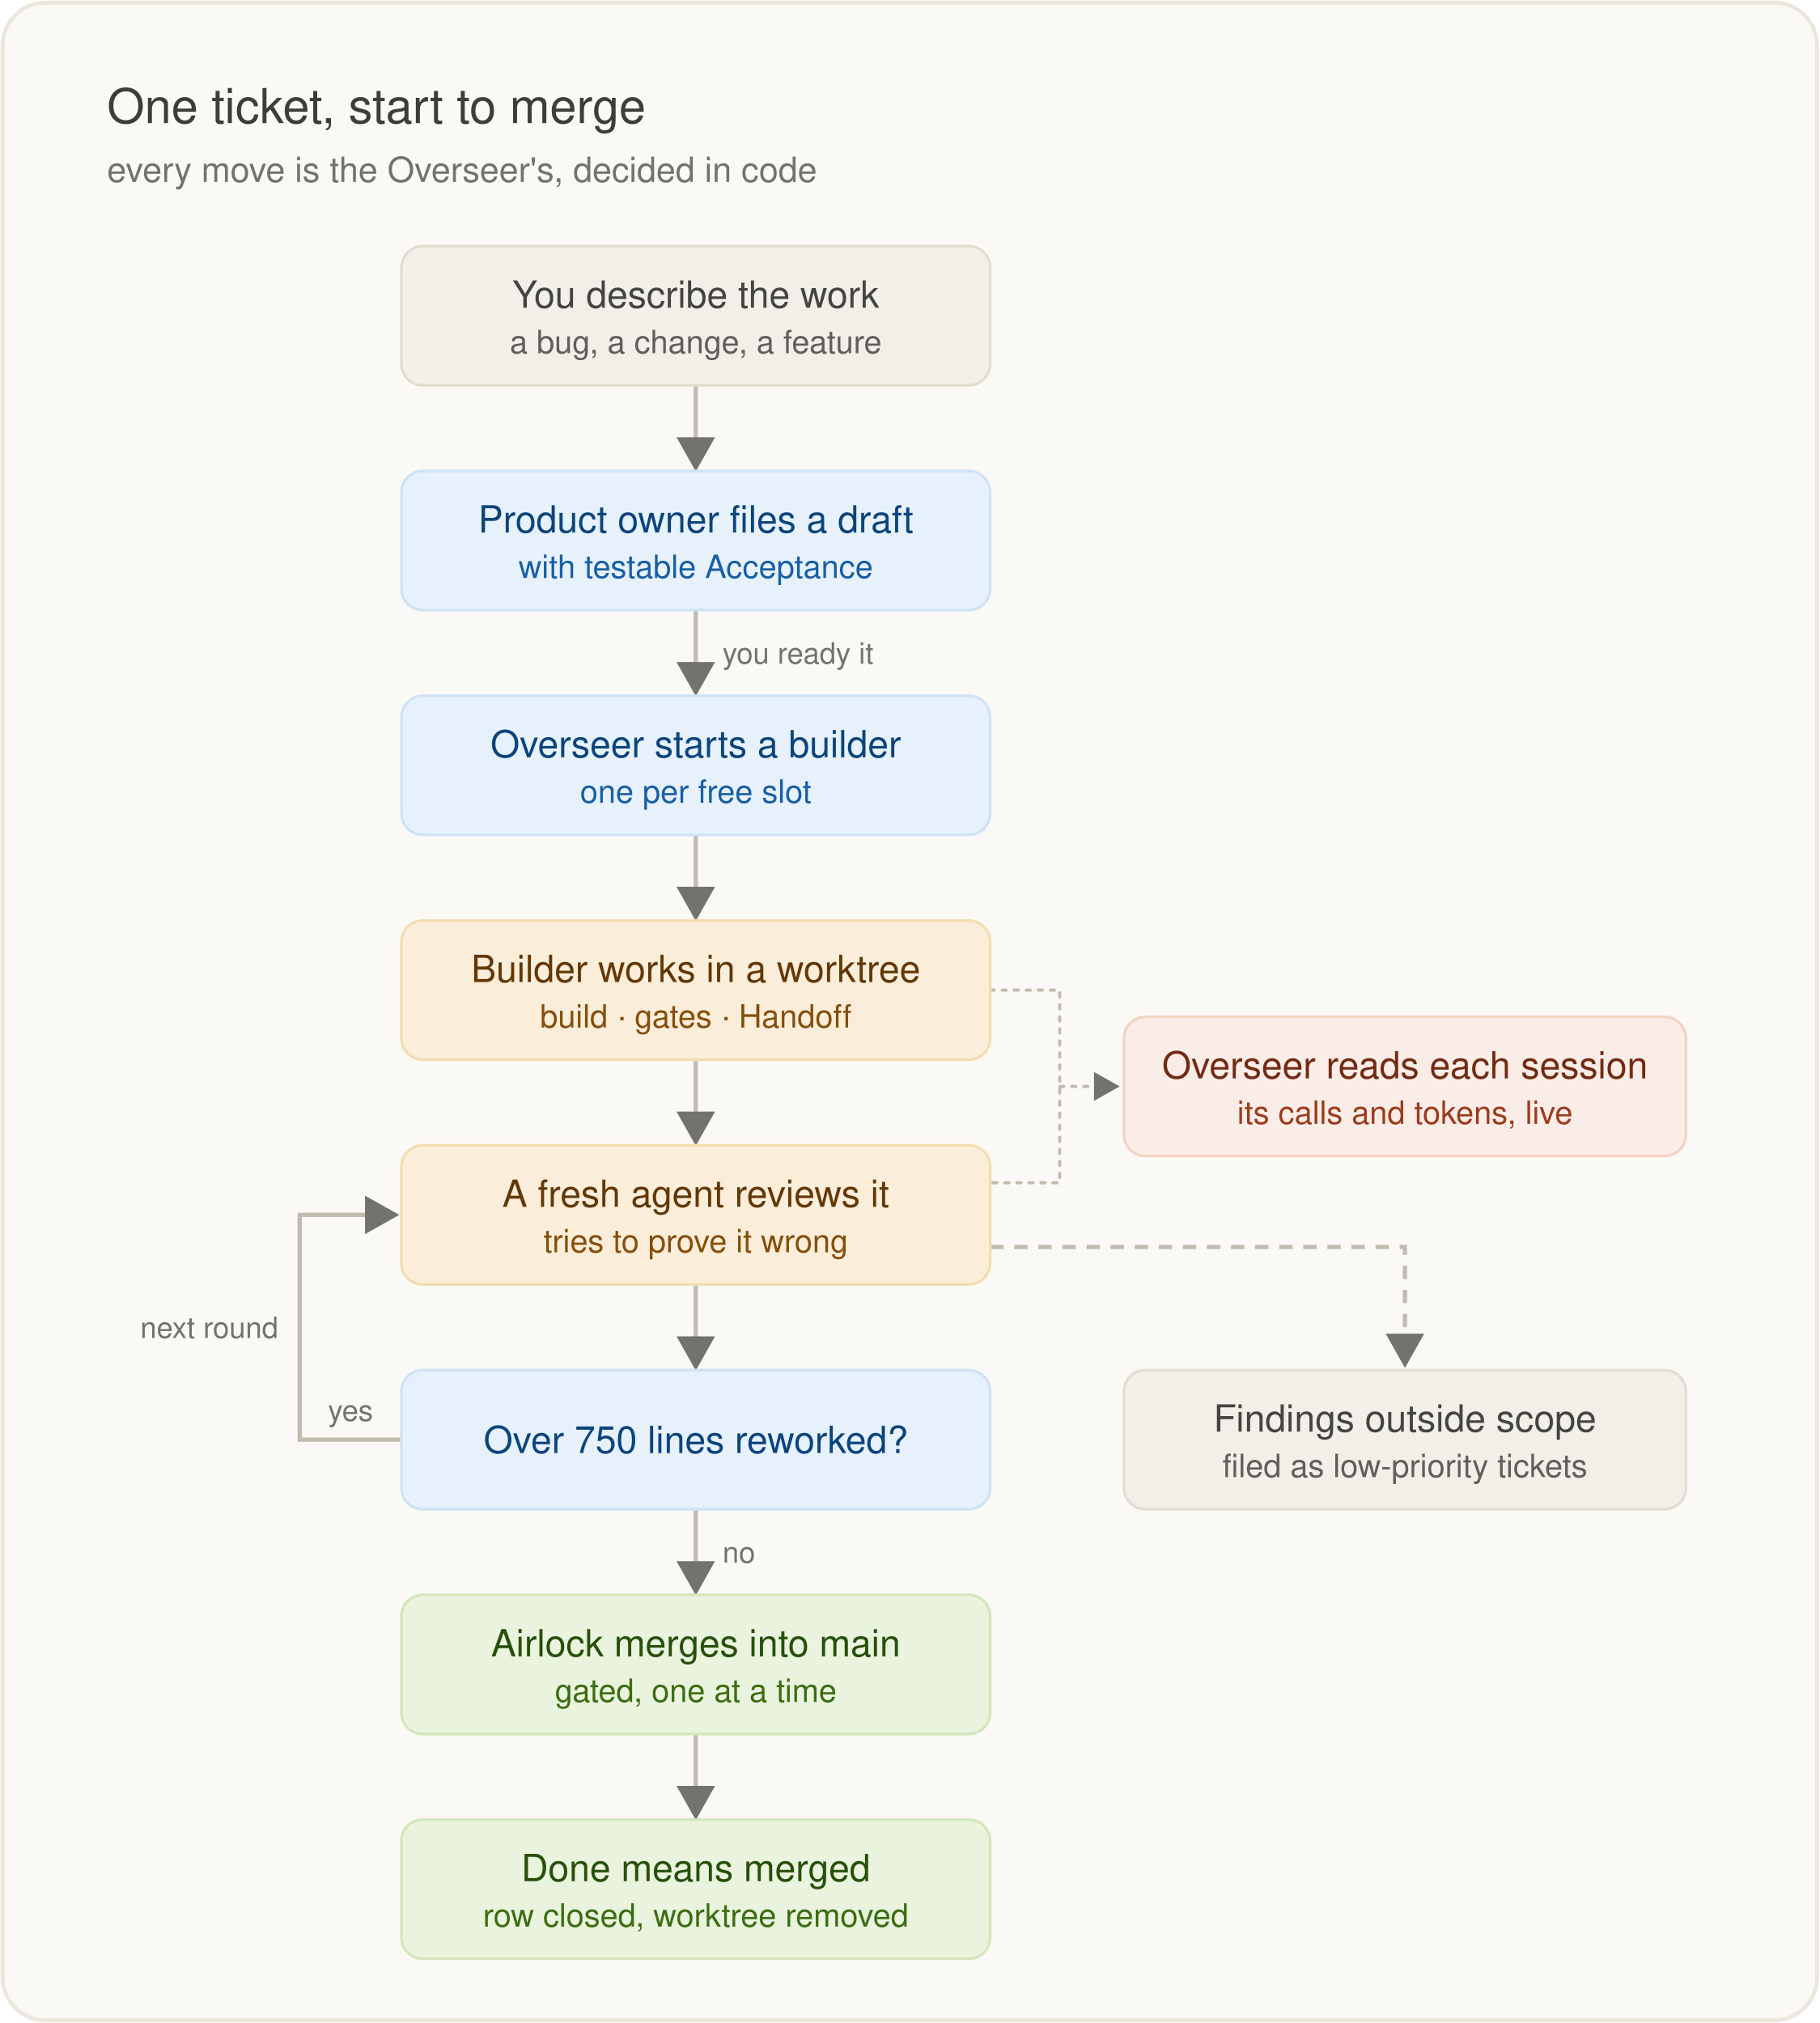
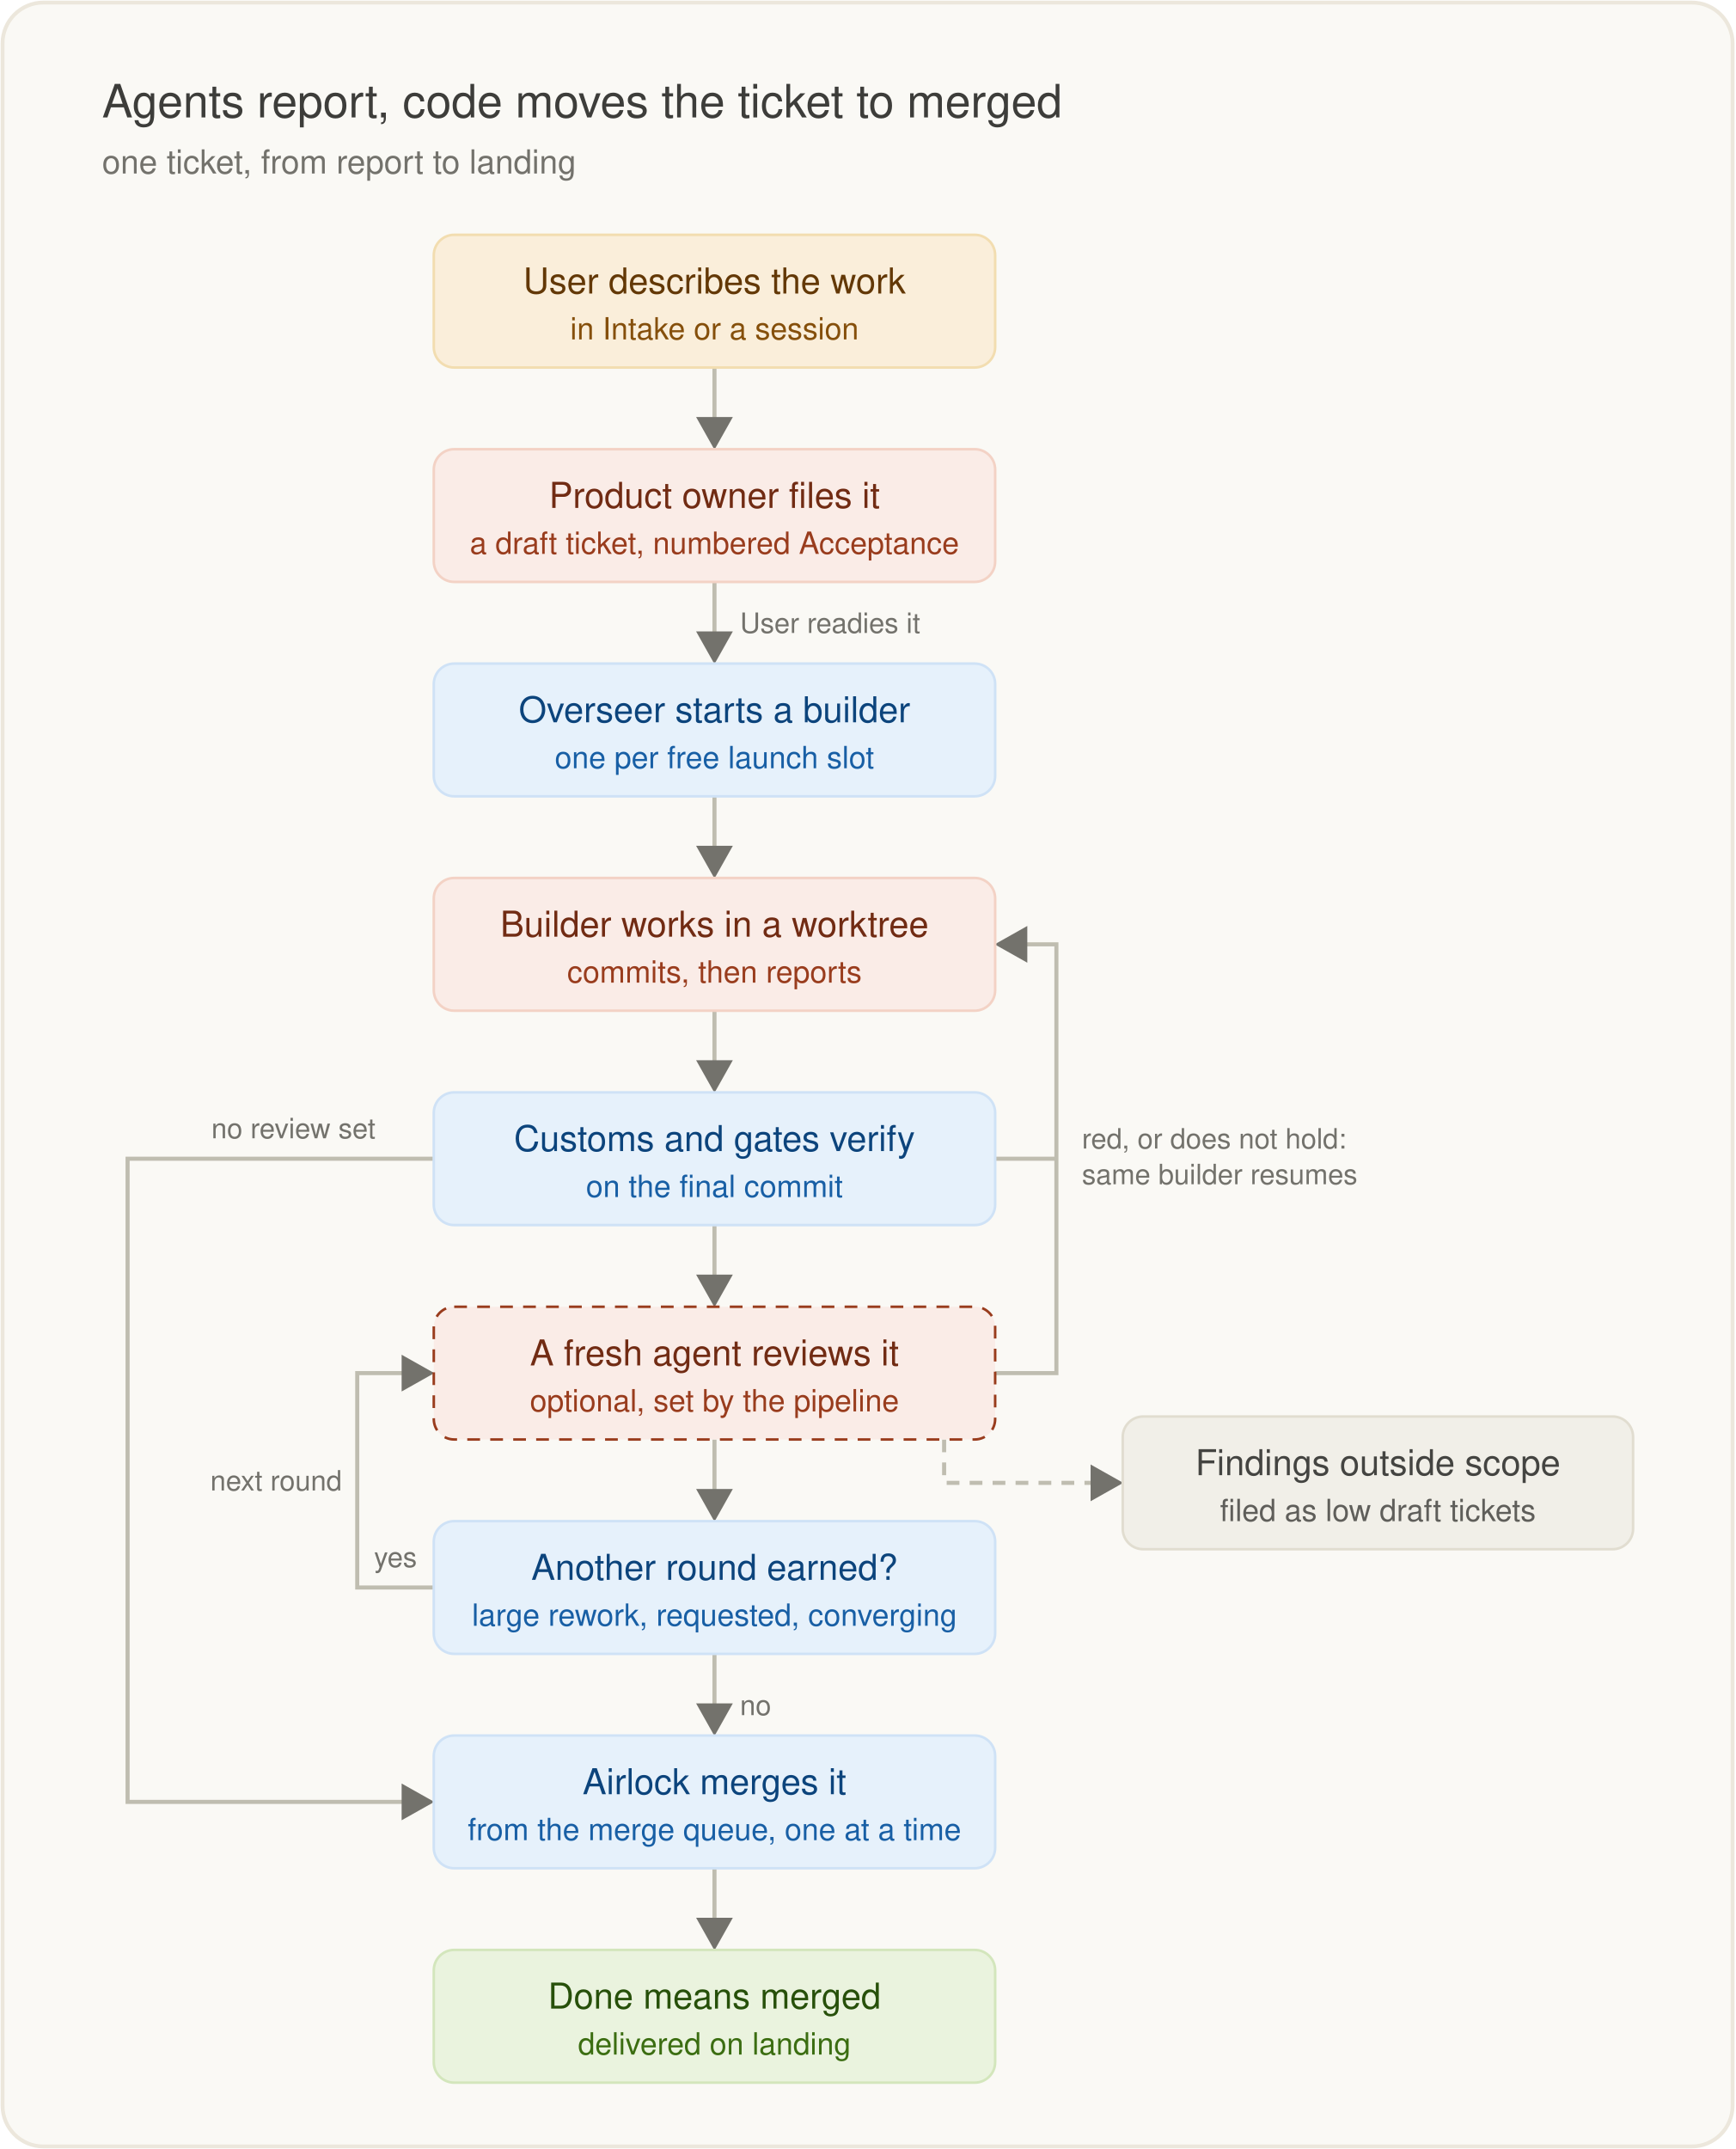
- <svg xmlns="http://www.w3.org/2000/svg" width="680" height="756" viewBox="0 0 680 756" role="img" font-family="-apple-system,BlinkMacSystemFont,'Segoe UI',Helvetica,Arial,sans-serif">
+ <svg xmlns="http://www.w3.org/2000/svg" width="680" height="842" viewBox="0 0 680 842" role="img" font-family="-apple-system,BlinkMacSystemFont,'Segoe UI',Helvetica,Arial,sans-serif">
  <defs>
    <marker id="ah" markerWidth="9" markerHeight="9" refX="6" refY="4.5" orient="auto">
      <path d="M0,0 L8,4.5 L0,9 z" fill="#73726c" />
    </marker>
  </defs>
-   <rect x="1" y="1" width="678" height="754" rx="16" fill="#FAF9F5" stroke="#ECE7DC" stroke-width="1.5" />
-   <text x="40" y="46" font-size="18" font-weight="500" fill="#3d3d3a">One ticket, start to merge</text>
-   <text x="40" y="68" font-size="13" fill="#73726c">every move is the Overseer's, decided in code</text>
+   <rect x="1" y="1" width="678" height="840" rx="16" fill="#FAF9F5" stroke="#ECE7DC" stroke-width="1.5" />
+   <text x="40" y="46" font-size="18" font-weight="500" fill="#3d3d3a">Agents report, code moves the ticket to merged</text>
+   <text x="40" y="68" font-size="13" fill="#73726c">one ticket, from report to landing</text>
  <g fill="none" stroke="#bfbdb0" stroke-width="1.6" marker-end="url(#ah)">
-     <path d="M260,144 L260,173" />
-     <path d="M260,228 L260,257" />
-     <path d="M260,312 L260,341" />
-     <path d="M260,396 L260,425" />
-     <path d="M260,480 L260,509" />
-     <path d="M260,564 L260,593" />
-     <path d="M260,648 L260,677" />
-     <path d="M150,538 L112,538 L112,454 L146,454" />
+     <path d="M280,144 L280,173" />
+     <path d="M280,228 L280,257" />
+     <path d="M280,312 L280,341" />
+     <path d="M280,396 L280,425" />
+     <path d="M280,480 L280,509" />
+     <path d="M280,564 L280,593" />
+     <path d="M280,648 L280,677" />
+     <path d="M280,732 L280,761" />
+     <path d="M170,622 L140,622 L140,538 L167,538" />
+     <path d="M170,454 L50,454 L50,706 L167,706" />
+     <path d="M390,538 L414,538 L414,370 L393,370" />
+     <path d="M390,454 L414,454" marker-end="none" />
  </g>
-   <text x="270" y="248" font-size="11" fill="#73726c">you ready it</text>
-   <text x="270" y="584" font-size="11" fill="#73726c">no</text>
-   <text x="131" y="531" font-size="11" fill="#73726c" text-anchor="middle">yes</text>
-   <text x="104" y="500" font-size="11" fill="#73726c" text-anchor="end">next round</text>
-   <path d="M370,370 L396,370 L396,442 L370,442 M396,406 L416,406" fill="none" stroke="#bfbdb0" stroke-width="1.2" stroke-dasharray="1.5 3" stroke-linecap="round" marker-end="url(#ah)" />
-   <path d="M370,466 L525,466 L525,508" fill="none" stroke="#bfbdb0" stroke-width="1.6" stroke-dasharray="5 4" marker-end="url(#ah)" />
-   <rect x="150" y="92" width="220" height="52" rx="8" fill="#F1EFE8" stroke="#E1DDD0" />
-   <text x="260" y="115" font-size="14" font-weight="500" fill="#444441" text-anchor="middle">You describe the work</text>
-   <text x="260" y="132" font-size="12" fill="#5F5E5A" text-anchor="middle">a bug, a change, a feature</text>
-   <rect x="150" y="176" width="220" height="52" rx="8" fill="#E6F1FB" stroke="#CFE2F6" />
-   <text x="260" y="199" font-size="14" font-weight="500" fill="#0C447C" text-anchor="middle">Product owner files a draft</text>
-   <text x="260" y="216" font-size="12" fill="#185FA5" text-anchor="middle">with testable Acceptance</text>
-   <rect x="150" y="260" width="220" height="52" rx="8" fill="#E6F1FB" stroke="#CFE2F6" />
-   <text x="260" y="283" font-size="14" font-weight="500" fill="#0C447C" text-anchor="middle">Overseer starts a builder</text>
-   <text x="260" y="300" font-size="12" fill="#185FA5" text-anchor="middle">one per free slot</text>
-   <rect x="150" y="344" width="220" height="52" rx="8" fill="#FAEEDA" stroke="#F2DDB0" />
-   <text x="260" y="367" font-size="14" font-weight="500" fill="#633806" text-anchor="middle">Builder works in a worktree</text>
-   <text x="260" y="384" font-size="12" fill="#854F0B" text-anchor="middle">build · gates · Handoff</text>
-   <rect x="150" y="428" width="220" height="52" rx="8" fill="#FAEEDA" stroke="#F2DDB0" />
-   <text x="260" y="451" font-size="14" font-weight="500" fill="#633806" text-anchor="middle">A fresh agent reviews it</text>
-   <text x="260" y="468" font-size="12" fill="#854F0B" text-anchor="middle">tries to prove it wrong</text>
-   <rect x="150" y="512" width="220" height="52" rx="8" fill="#E6F1FB" stroke="#CFE2F6" />
-   <text x="260" y="543" font-size="14" font-weight="500" fill="#0C447C" text-anchor="middle">Over 750 lines reworked?</text>
-   <rect x="150" y="596" width="220" height="52" rx="8" fill="#EAF3DE" stroke="#D3E6BC" />
-   <text x="260" y="619" font-size="14" font-weight="500" fill="#27500A" text-anchor="middle">Airlock merges into main</text>
-   <text x="260" y="636" font-size="12" fill="#3B6D11" text-anchor="middle">gated, one at a time</text>
-   <rect x="150" y="680" width="220" height="52" rx="8" fill="#EAF3DE" stroke="#D3E6BC" />
-   <text x="260" y="703" font-size="14" font-weight="500" fill="#27500A" text-anchor="middle">Done means merged</text>
-   <text x="260" y="720" font-size="12" fill="#3B6D11" text-anchor="middle">row closed, worktree removed</text>
-   <rect x="420" y="380" width="210" height="52" rx="8" fill="#FAECE7" stroke="#F3D2C5" />
-   <text x="525" y="403" font-size="14" font-weight="500" fill="#712B13" text-anchor="middle">Overseer reads each session</text>
-   <text x="525" y="420" font-size="12" fill="#993C1D" text-anchor="middle">its calls and tokens, live</text>
-   <rect x="420" y="512" width="210" height="52" rx="8" fill="#F1EFE8" stroke="#E1DDD0" />
-   <text x="525" y="535" font-size="14" font-weight="500" fill="#444441" text-anchor="middle">Findings outside scope</text>
-   <text x="525" y="552" font-size="12" fill="#5F5E5A" text-anchor="middle">filed as low-priority tickets</text>
+   <g fill="none" stroke="#bfbdb0" stroke-width="1.6" stroke-dasharray="5 4" marker-end="url(#ah)">
+     <path d="M370,564 L370,581 L437,581" />
+   </g>
+   <text x="424" y="450" font-size="11" fill="#73726c" text-anchor="start">red, or does not hold:</text>
+   <text x="424" y="464" font-size="11" fill="#73726c" text-anchor="start">same builder resumes</text>
+   <text x="290" y="248" font-size="11" fill="#73726c" text-anchor="start">User readies it</text>
+   <text x="290" y="672" font-size="11" fill="#73726c" text-anchor="start">no</text>
+   <text x="155" y="614" font-size="11" fill="#73726c" text-anchor="middle">yes</text>
+   <text x="134" y="584" font-size="11" fill="#73726c" text-anchor="end">next round</text>
+   <text x="115" y="446" font-size="11" fill="#73726c" text-anchor="middle">no review set</text>
+   <rect x="170" y="92" width="220" height="52" rx="8" fill="#FAEEDA" stroke="#F2DDB0" />
+   <text x="280" y="115" font-size="14" font-weight="500" fill="#633806" text-anchor="middle">User describes the work</text>
+   <text x="280" y="133" font-size="12" fill="#854F0B" text-anchor="middle">in Intake or a session</text>
+   <rect x="170" y="176" width="220" height="52" rx="8" fill="#FAECE7" stroke="#F3D2C5" />
+   <text x="280" y="199" font-size="14" font-weight="500" fill="#712B13" text-anchor="middle">Product owner files it</text>
+   <text x="280" y="217" font-size="12" fill="#993C1D" text-anchor="middle">a draft ticket, numbered Acceptance</text>
+   <rect x="170" y="260" width="220" height="52" rx="8" fill="#E6F1FB" stroke="#CFE2F6" />
+   <text x="280" y="283" font-size="14" font-weight="500" fill="#0C447C" text-anchor="middle">Overseer starts a builder</text>
+   <text x="280" y="301" font-size="12" fill="#185FA5" text-anchor="middle">one per free launch slot</text>
+   <rect x="170" y="344" width="220" height="52" rx="8" fill="#FAECE7" stroke="#F3D2C5" />
+   <text x="280" y="367" font-size="14" font-weight="500" fill="#712B13" text-anchor="middle">Builder works in a worktree</text>
+   <text x="280" y="385" font-size="12" fill="#993C1D" text-anchor="middle">commits, then reports</text>
+   <rect x="170" y="428" width="220" height="52" rx="8" fill="#E6F1FB" stroke="#CFE2F6" />
+   <text x="280" y="451" font-size="14" font-weight="500" fill="#0C447C" text-anchor="middle">Customs and gates verify</text>
+   <text x="280" y="469" font-size="12" fill="#185FA5" text-anchor="middle">on the final commit</text>
+   <rect x="170" y="512" width="220" height="52" rx="8" fill="#FAECE7" stroke="#993C1D" stroke-dasharray="5 4" />
+   <text x="280" y="535" font-size="14" font-weight="500" fill="#712B13" text-anchor="middle">A fresh agent reviews it</text>
+   <text x="280" y="553" font-size="12" fill="#993C1D" text-anchor="middle">optional, set by the pipeline</text>
+   <rect x="170" y="596" width="220" height="52" rx="8" fill="#E6F1FB" stroke="#CFE2F6" />
+   <text x="280" y="619" font-size="14" font-weight="500" fill="#0C447C" text-anchor="middle">Another round earned?</text>
+   <text x="280" y="637" font-size="12" fill="#185FA5" text-anchor="middle">large rework, requested, converging</text>
+   <rect x="170" y="680" width="220" height="52" rx="8" fill="#E6F1FB" stroke="#CFE2F6" />
+   <text x="280" y="703" font-size="14" font-weight="500" fill="#0C447C" text-anchor="middle">Airlock merges it</text>
+   <text x="280" y="721" font-size="12" fill="#185FA5" text-anchor="middle">from the merge queue, one at a time</text>
+   <rect x="170" y="764" width="220" height="52" rx="8" fill="#EAF3DE" stroke="#D3E6BC" />
+   <text x="280" y="787" font-size="14" font-weight="500" fill="#27500A" text-anchor="middle">Done means merged</text>
+   <text x="280" y="805" font-size="12" fill="#3B6D11" text-anchor="middle">delivered on landing</text>
+   <rect x="440" y="555" width="200" height="52" rx="8" fill="#F1EFE8" stroke="#E1DDD0" />
+   <text x="540" y="578" font-size="14" font-weight="500" fill="#444441" text-anchor="middle">Findings outside scope</text>
+   <text x="540" y="596" font-size="12" fill="#5F5E5A" text-anchor="middle">filed as low draft tickets</text>
</svg>
